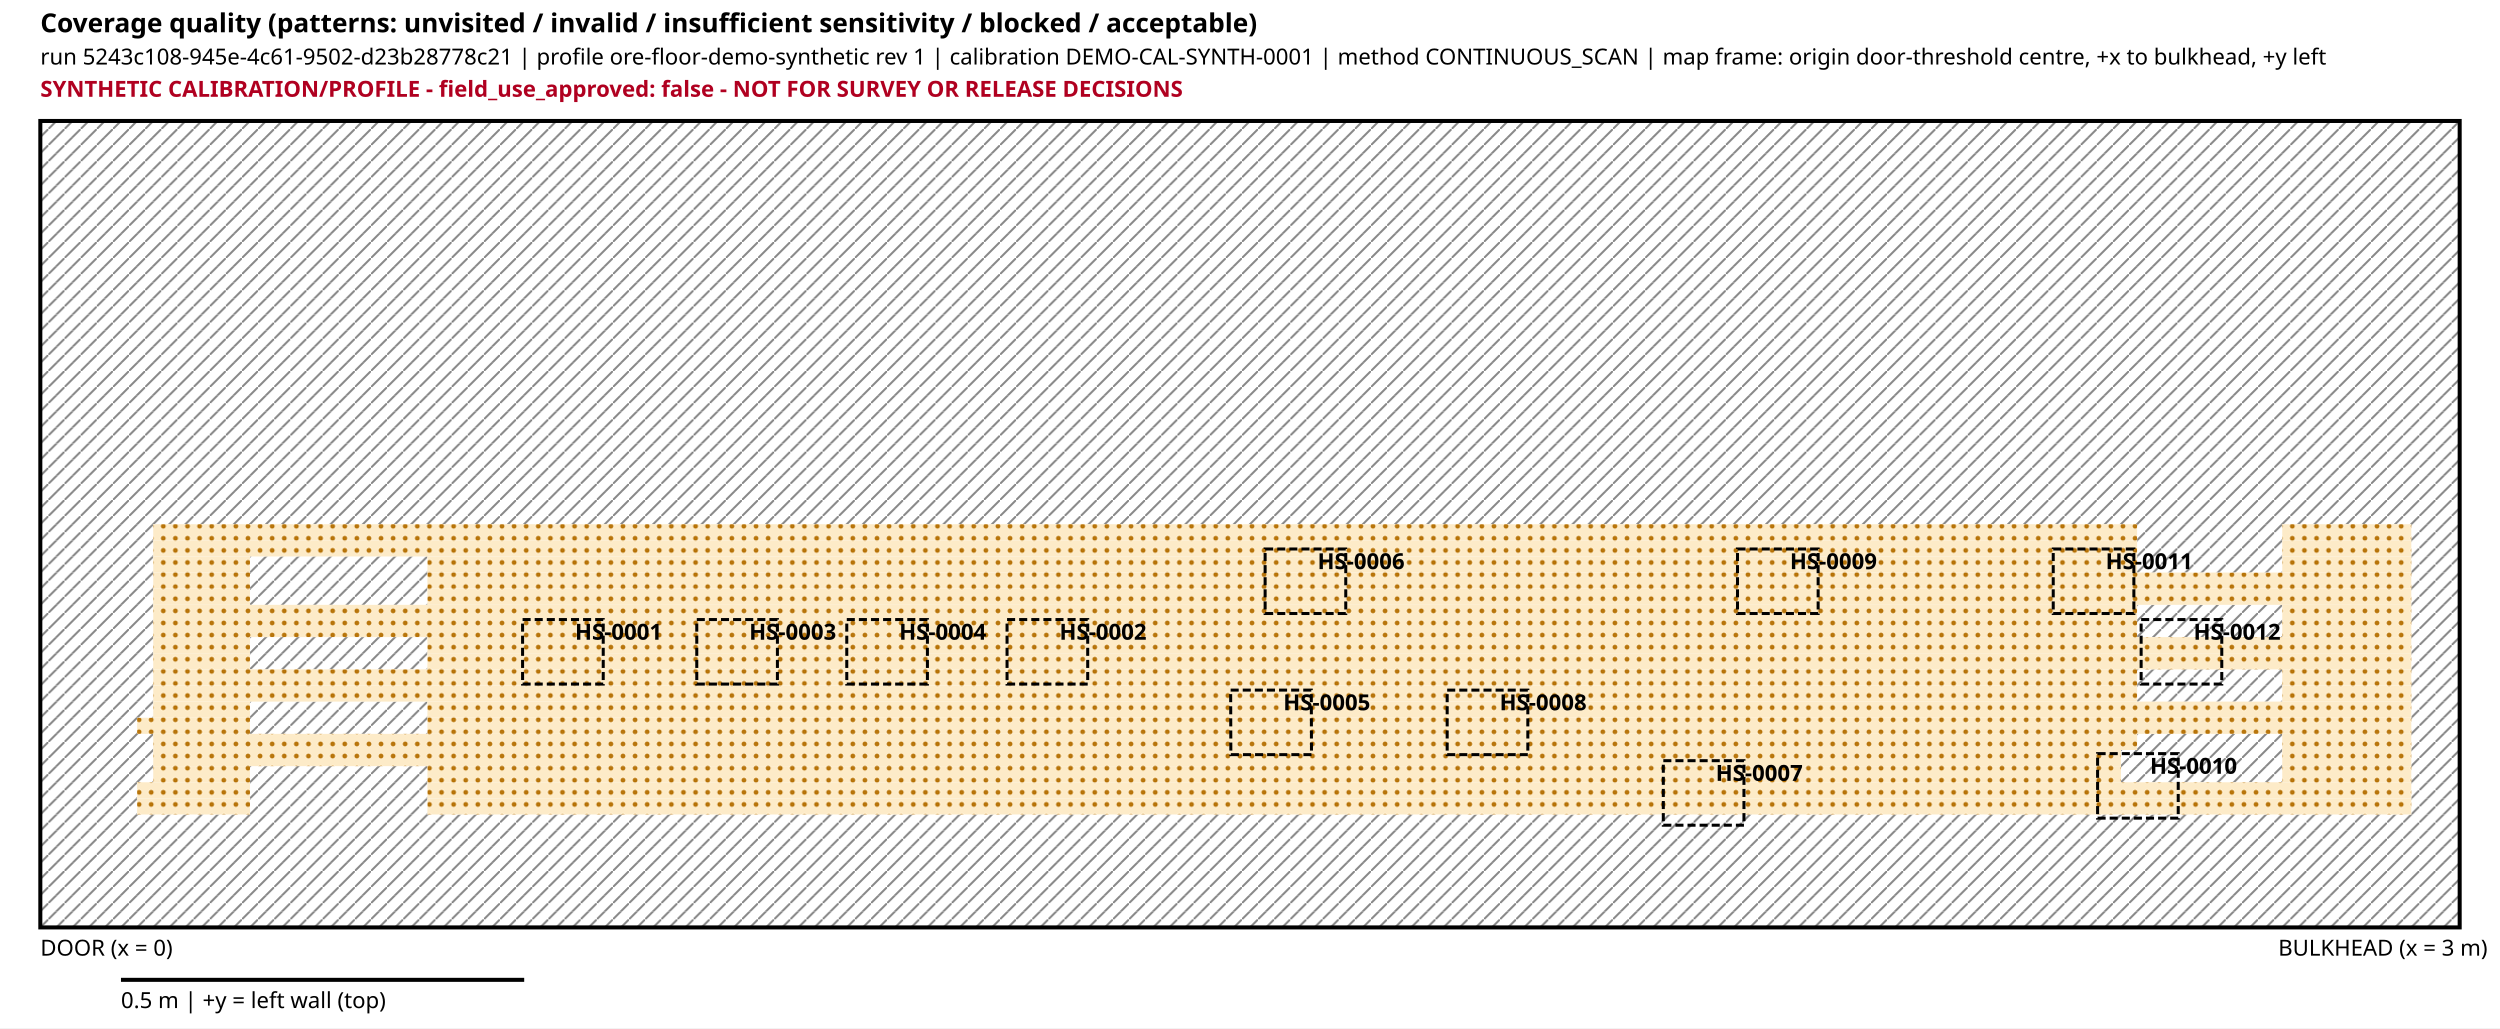
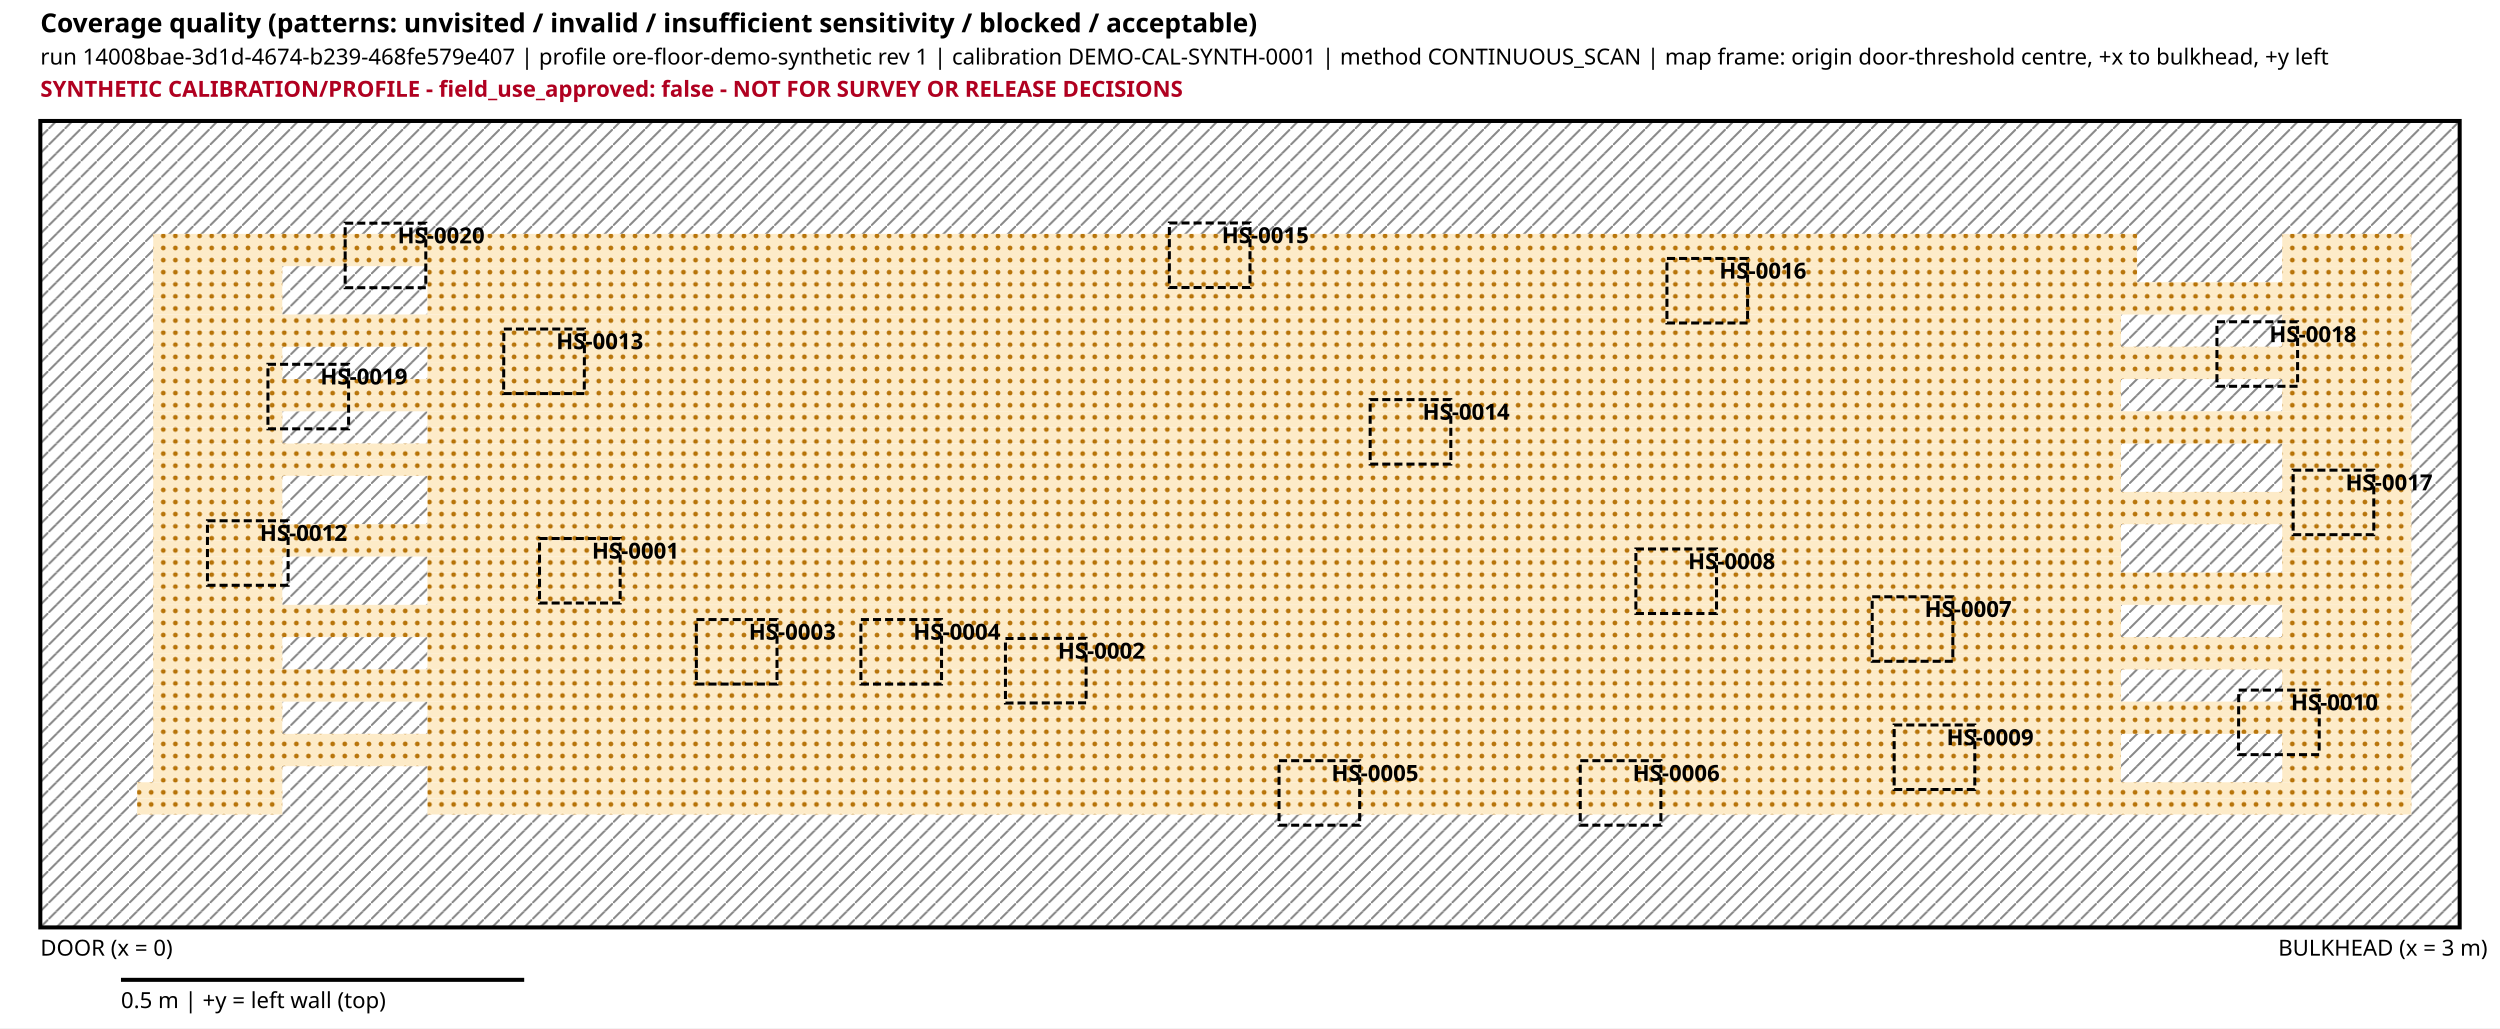
<svg xmlns="http://www.w3.org/2000/svg" width="1240" height="510" viewBox="0 0 1240 510" font-family="sans-serif" font-size="11">
  <defs>
    <pattern id="p-UNVISITED" width="8" height="8" patternUnits="userSpaceOnUse">
      <rect width="8" height="8" fill="#fff" />
      <path d="M0 8L8 0" stroke="#888" stroke-width="1" />
    </pattern>
    <pattern id="p-INVALID_DATA" width="8" height="8" patternUnits="userSpaceOnUse">
      <rect width="8" height="8" fill="#f6d5d5" />
      <path d="M0 0L8 8M0 8L8 0" stroke="#c83c3c" stroke-width="1" />
    </pattern>
    <pattern id="p-INSUFFICIENT_SENSITIVITY" width="6" height="6" patternUnits="userSpaceOnUse">
      <rect width="6" height="6" fill="#fdebc8" />
      <circle cx="3" cy="3" r="1.2" fill="#b9770e" />
    </pattern>
    <pattern id="p-BLOCKED" width="8" height="8" patternUnits="userSpaceOnUse">
      <rect width="8" height="8" fill="#e4dcf0" />
      <path d="M0 4H8" stroke="#785aa0" stroke-width="2" />
    </pattern>
    <pattern id="p-EXCLUDED" width="8" height="8" patternUnits="userSpaceOnUse">
      <rect width="8" height="8" fill="#5a5a5a" />
    </pattern>
    <pattern id="p-ACCEPTABLE" width="8" height="8" patternUnits="userSpaceOnUse">
      <rect width="8" height="8" fill="#2e8b57" />
    </pattern>
  </defs>
  <rect width="1240" height="510" fill="#fff" />
  <text x="20" y="16" font-size="13" font-weight="bold">Coverage quality (patterns: unvisited / invalid / insufficient sensitivity / blocked / acceptable)</text>
-   <text x="20" y="32">run 5243c108-945e-4c61-9502-d23b28778c21 | profile ore-floor-demo-synthetic rev 1 | calibration DEMO-CAL-SYNTH-0001 | method CONTINUOUS_SCAN | map frame: origin door-threshold centre, +x to bulkhead, +y left</text>
+   <text x="20" y="32">run 14008bae-3d1d-4674-b239-468fe579e407 | profile ore-floor-demo-synthetic rev 1 | calibration DEMO-CAL-SYNTH-0001 | method CONTINUOUS_SCAN | map frame: origin door-threshold centre, +x to bulkhead, +y left</text>
  <text x="20" y="48" fill="#b00020" font-weight="bold">SYNTHETIC CALIBRATION/PROFILE - field_use_approved: false - NOT FOR SURVEY OR RELEASE DECISIONS</text>
  <rect x="20.0" y="452.0" width="1200.0" height="8.0" fill="url(#p-UNVISITED)" />
  <rect x="20.0" y="444.0" width="1200.0" height="8.0" fill="url(#p-UNVISITED)" />
  <rect x="20.0" y="436.0" width="1200.0" height="8.0" fill="url(#p-UNVISITED)" />
  <rect x="20.0" y="428.0" width="1200.0" height="8.0" fill="url(#p-UNVISITED)" />
  <rect x="20.0" y="420.0" width="1200.0" height="8.0" fill="url(#p-UNVISITED)" />
  <rect x="20.0" y="412.0" width="1200.0" height="8.0" fill="url(#p-UNVISITED)" />
  <rect x="20.0" y="404.0" width="1200.0" height="8.0" fill="url(#p-UNVISITED)" />
  <rect x="20.0" y="396.0" width="48.0" height="8.0" fill="url(#p-UNVISITED)" />
-   <rect x="124.0" y="396.0" width="88.0" height="8.0" fill="url(#p-UNVISITED)" />
+   <rect x="140.0" y="396.0" width="72.0" height="8.0" fill="url(#p-UNVISITED)" />
  <rect x="1196.0" y="396.0" width="24.0" height="8.0" fill="url(#p-UNVISITED)" />
  <rect x="20.0" y="388.0" width="48.0" height="8.0" fill="url(#p-UNVISITED)" />
-   <rect x="124.0" y="388.0" width="88.0" height="8.0" fill="url(#p-UNVISITED)" />
+   <rect x="140.0" y="388.0" width="72.0" height="8.0" fill="url(#p-UNVISITED)" />
  <rect x="1196.0" y="388.0" width="24.0" height="8.0" fill="url(#p-UNVISITED)" />
  <rect x="20.0" y="380.0" width="56.0" height="8.0" fill="url(#p-UNVISITED)" />
-   <rect x="124.0" y="380.0" width="88.0" height="8.0" fill="url(#p-UNVISITED)" />
+   <rect x="140.0" y="380.0" width="72.0" height="8.0" fill="url(#p-UNVISITED)" />
  <rect x="1052.0" y="380.0" width="80.0" height="8.0" fill="url(#p-UNVISITED)" />
  <rect x="1196.0" y="380.0" width="24.0" height="8.0" fill="url(#p-UNVISITED)" />
  <rect x="20.0" y="372.0" width="56.0" height="8.0" fill="url(#p-UNVISITED)" />
  <rect x="1052.0" y="372.0" width="80.0" height="8.0" fill="url(#p-UNVISITED)" />
  <rect x="1196.0" y="372.0" width="24.0" height="8.0" fill="url(#p-UNVISITED)" />
  <rect x="20.0" y="364.0" width="56.0" height="8.0" fill="url(#p-UNVISITED)" />
-   <rect x="1060.0" y="364.0" width="72.0" height="8.0" fill="url(#p-UNVISITED)" />
+   <rect x="1052.0" y="364.0" width="80.0" height="8.0" fill="url(#p-UNVISITED)" />
  <rect x="1196.0" y="364.0" width="24.0" height="8.0" fill="url(#p-UNVISITED)" />
-   <rect x="20.0" y="356.0" width="48.0" height="8.0" fill="url(#p-UNVISITED)" />
-   <rect x="124.0" y="356.0" width="88.0" height="8.0" fill="url(#p-UNVISITED)" />
+   <rect x="20.0" y="356.0" width="56.0" height="8.0" fill="url(#p-UNVISITED)" />
+   <rect x="140.0" y="356.0" width="72.0" height="8.0" fill="url(#p-UNVISITED)" />
  <rect x="1196.0" y="356.0" width="24.0" height="8.0" fill="url(#p-UNVISITED)" />
  <rect x="20.0" y="348.0" width="56.0" height="8.0" fill="url(#p-UNVISITED)" />
-   <rect x="124.0" y="348.0" width="88.0" height="8.0" fill="url(#p-UNVISITED)" />
+   <rect x="140.0" y="348.0" width="72.0" height="8.0" fill="url(#p-UNVISITED)" />
  <rect x="1196.0" y="348.0" width="24.0" height="8.0" fill="url(#p-UNVISITED)" />
  <rect x="20.0" y="340.0" width="56.0" height="8.0" fill="url(#p-UNVISITED)" />
-   <rect x="1060.0" y="340.0" width="72.0" height="8.0" fill="url(#p-UNVISITED)" />
+   <rect x="1052.0" y="340.0" width="80.0" height="8.0" fill="url(#p-UNVISITED)" />
  <rect x="1196.0" y="340.0" width="24.0" height="8.0" fill="url(#p-UNVISITED)" />
  <rect x="20.0" y="332.0" width="56.0" height="8.0" fill="url(#p-UNVISITED)" />
-   <rect x="1060.0" y="332.0" width="72.0" height="8.0" fill="url(#p-UNVISITED)" />
+   <rect x="1052.0" y="332.0" width="80.0" height="8.0" fill="url(#p-UNVISITED)" />
  <rect x="1196.0" y="332.0" width="24.0" height="8.0" fill="url(#p-UNVISITED)" />
  <rect x="20.0" y="324.0" width="56.0" height="8.0" fill="url(#p-UNVISITED)" />
-   <rect x="124.0" y="324.0" width="88.0" height="8.0" fill="url(#p-UNVISITED)" />
+   <rect x="140.0" y="324.0" width="72.0" height="8.0" fill="url(#p-UNVISITED)" />
  <rect x="1196.0" y="324.0" width="24.0" height="8.0" fill="url(#p-UNVISITED)" />
  <rect x="20.0" y="316.0" width="56.0" height="8.0" fill="url(#p-UNVISITED)" />
-   <rect x="124.0" y="316.0" width="88.0" height="8.0" fill="url(#p-UNVISITED)" />
+   <rect x="140.0" y="316.0" width="72.0" height="8.0" fill="url(#p-UNVISITED)" />
  <rect x="1196.0" y="316.0" width="24.0" height="8.0" fill="url(#p-UNVISITED)" />
  <rect x="20.0" y="308.0" width="56.0" height="8.0" fill="url(#p-UNVISITED)" />
-   <rect x="1060.0" y="308.0" width="72.0" height="8.0" fill="url(#p-UNVISITED)" />
+   <rect x="1052.0" y="308.0" width="80.0" height="8.0" fill="url(#p-UNVISITED)" />
  <rect x="1196.0" y="308.0" width="24.0" height="8.0" fill="url(#p-UNVISITED)" />
  <rect x="20.0" y="300.0" width="56.0" height="8.0" fill="url(#p-UNVISITED)" />
-   <rect x="1060.0" y="300.0" width="72.0" height="8.0" fill="url(#p-UNVISITED)" />
+   <rect x="1052.0" y="300.0" width="80.0" height="8.0" fill="url(#p-UNVISITED)" />
  <rect x="1196.0" y="300.0" width="24.0" height="8.0" fill="url(#p-UNVISITED)" />
  <rect x="20.0" y="292.0" width="56.0" height="8.0" fill="url(#p-UNVISITED)" />
-   <rect x="124.0" y="292.0" width="88.0" height="8.0" fill="url(#p-UNVISITED)" />
+   <rect x="140.0" y="292.0" width="72.0" height="8.0" fill="url(#p-UNVISITED)" />
  <rect x="1196.0" y="292.0" width="24.0" height="8.0" fill="url(#p-UNVISITED)" />
  <rect x="20.0" y="284.0" width="56.0" height="8.0" fill="url(#p-UNVISITED)" />
-   <rect x="124.0" y="284.0" width="88.0" height="8.0" fill="url(#p-UNVISITED)" />
+   <rect x="140.0" y="284.0" width="72.0" height="8.0" fill="url(#p-UNVISITED)" />
  <rect x="1196.0" y="284.0" width="24.0" height="8.0" fill="url(#p-UNVISITED)" />
  <rect x="20.0" y="276.0" width="56.0" height="8.0" fill="url(#p-UNVISITED)" />
-   <rect x="124.0" y="276.0" width="88.0" height="8.0" fill="url(#p-UNVISITED)" />
-   <rect x="1060.0" y="276.0" width="72.0" height="8.0" fill="url(#p-UNVISITED)" />
+   <rect x="140.0" y="276.0" width="72.0" height="8.0" fill="url(#p-UNVISITED)" />
+   <rect x="1052.0" y="276.0" width="80.0" height="8.0" fill="url(#p-UNVISITED)" />
  <rect x="1196.0" y="276.0" width="24.0" height="8.0" fill="url(#p-UNVISITED)" />
  <rect x="20.0" y="268.0" width="56.0" height="8.0" fill="url(#p-UNVISITED)" />
-   <rect x="1060.0" y="268.0" width="72.0" height="8.0" fill="url(#p-UNVISITED)" />
+   <rect x="1052.0" y="268.0" width="80.0" height="8.0" fill="url(#p-UNVISITED)" />
  <rect x="1196.0" y="268.0" width="24.0" height="8.0" fill="url(#p-UNVISITED)" />
  <rect x="20.0" y="260.0" width="56.0" height="8.0" fill="url(#p-UNVISITED)" />
-   <rect x="1060.0" y="260.0" width="72.0" height="8.0" fill="url(#p-UNVISITED)" />
+   <rect x="1052.0" y="260.0" width="80.0" height="8.0" fill="url(#p-UNVISITED)" />
  <rect x="1196.0" y="260.0" width="24.0" height="8.0" fill="url(#p-UNVISITED)" />
-   <rect x="20.0" y="252.0" width="1200.0" height="8.0" fill="url(#p-UNVISITED)" />
-   <rect x="20.0" y="244.0" width="1200.0" height="8.0" fill="url(#p-UNVISITED)" />
-   <rect x="20.0" y="236.0" width="1200.0" height="8.0" fill="url(#p-UNVISITED)" />
-   <rect x="20.0" y="228.0" width="1200.0" height="8.0" fill="url(#p-UNVISITED)" />
-   <rect x="20.0" y="220.0" width="1200.0" height="8.0" fill="url(#p-UNVISITED)" />
-   <rect x="20.0" y="212.0" width="1200.0" height="8.0" fill="url(#p-UNVISITED)" />
-   <rect x="20.0" y="204.0" width="1200.0" height="8.0" fill="url(#p-UNVISITED)" />
-   <rect x="20.0" y="196.0" width="1200.0" height="8.0" fill="url(#p-UNVISITED)" />
-   <rect x="20.0" y="188.0" width="1200.0" height="8.0" fill="url(#p-UNVISITED)" />
-   <rect x="20.0" y="180.0" width="1200.0" height="8.0" fill="url(#p-UNVISITED)" />
-   <rect x="20.0" y="172.0" width="1200.0" height="8.0" fill="url(#p-UNVISITED)" />
-   <rect x="20.0" y="164.0" width="1200.0" height="8.0" fill="url(#p-UNVISITED)" />
-   <rect x="20.0" y="156.0" width="1200.0" height="8.0" fill="url(#p-UNVISITED)" />
-   <rect x="20.0" y="148.0" width="1200.0" height="8.0" fill="url(#p-UNVISITED)" />
-   <rect x="20.0" y="140.0" width="1200.0" height="8.0" fill="url(#p-UNVISITED)" />
-   <rect x="20.0" y="132.0" width="1200.0" height="8.0" fill="url(#p-UNVISITED)" />
-   <rect x="20.0" y="124.0" width="1200.0" height="8.0" fill="url(#p-UNVISITED)" />
-   <rect x="20.0" y="116.0" width="1200.0" height="8.0" fill="url(#p-UNVISITED)" />
+   <rect x="20.0" y="252.0" width="56.0" height="8.0" fill="url(#p-UNVISITED)" />
+   <rect x="140.0" y="252.0" width="72.0" height="8.0" fill="url(#p-UNVISITED)" />
+   <rect x="1196.0" y="252.0" width="24.0" height="8.0" fill="url(#p-UNVISITED)" />
+   <rect x="20.0" y="244.0" width="56.0" height="8.0" fill="url(#p-UNVISITED)" />
+   <rect x="140.0" y="244.0" width="72.0" height="8.0" fill="url(#p-UNVISITED)" />
+   <rect x="1196.0" y="244.0" width="24.0" height="8.0" fill="url(#p-UNVISITED)" />
+   <rect x="20.0" y="236.0" width="56.0" height="8.0" fill="url(#p-UNVISITED)" />
+   <rect x="140.0" y="236.0" width="72.0" height="8.0" fill="url(#p-UNVISITED)" />
+   <rect x="1052.0" y="236.0" width="80.0" height="8.0" fill="url(#p-UNVISITED)" />
+   <rect x="1196.0" y="236.0" width="24.0" height="8.0" fill="url(#p-UNVISITED)" />
+   <rect x="20.0" y="228.0" width="56.0" height="8.0" fill="url(#p-UNVISITED)" />
+   <rect x="1052.0" y="228.0" width="80.0" height="8.0" fill="url(#p-UNVISITED)" />
+   <rect x="1196.0" y="228.0" width="24.0" height="8.0" fill="url(#p-UNVISITED)" />
+   <rect x="20.0" y="220.0" width="56.0" height="8.0" fill="url(#p-UNVISITED)" />
+   <rect x="1052.0" y="220.0" width="80.0" height="8.0" fill="url(#p-UNVISITED)" />
+   <rect x="1196.0" y="220.0" width="24.0" height="8.0" fill="url(#p-UNVISITED)" />
+   <rect x="20.0" y="212.0" width="56.0" height="8.0" fill="url(#p-UNVISITED)" />
+   <rect x="140.0" y="212.0" width="72.0" height="8.0" fill="url(#p-UNVISITED)" />
+   <rect x="1196.0" y="212.0" width="24.0" height="8.0" fill="url(#p-UNVISITED)" />
+   <rect x="20.0" y="204.0" width="56.0" height="8.0" fill="url(#p-UNVISITED)" />
+   <rect x="140.0" y="204.0" width="72.0" height="8.0" fill="url(#p-UNVISITED)" />
+   <rect x="1196.0" y="204.0" width="24.0" height="8.0" fill="url(#p-UNVISITED)" />
+   <rect x="20.0" y="196.0" width="56.0" height="8.0" fill="url(#p-UNVISITED)" />
+   <rect x="1052.0" y="196.0" width="80.0" height="8.0" fill="url(#p-UNVISITED)" />
+   <rect x="1196.0" y="196.0" width="24.0" height="8.0" fill="url(#p-UNVISITED)" />
+   <rect x="20.0" y="188.0" width="56.0" height="8.0" fill="url(#p-UNVISITED)" />
+   <rect x="1052.0" y="188.0" width="80.0" height="8.0" fill="url(#p-UNVISITED)" />
+   <rect x="1196.0" y="188.0" width="24.0" height="8.0" fill="url(#p-UNVISITED)" />
+   <rect x="20.0" y="180.0" width="56.0" height="8.0" fill="url(#p-UNVISITED)" />
+   <rect x="140.0" y="180.0" width="72.0" height="8.0" fill="url(#p-UNVISITED)" />
+   <rect x="1196.0" y="180.0" width="24.0" height="8.0" fill="url(#p-UNVISITED)" />
+   <rect x="20.0" y="172.0" width="56.0" height="8.0" fill="url(#p-UNVISITED)" />
+   <rect x="140.0" y="172.0" width="72.0" height="8.0" fill="url(#p-UNVISITED)" />
+   <rect x="1196.0" y="172.0" width="24.0" height="8.0" fill="url(#p-UNVISITED)" />
+   <rect x="20.0" y="164.0" width="56.0" height="8.0" fill="url(#p-UNVISITED)" />
+   <rect x="1052.0" y="164.0" width="80.0" height="8.0" fill="url(#p-UNVISITED)" />
+   <rect x="1196.0" y="164.0" width="24.0" height="8.0" fill="url(#p-UNVISITED)" />
+   <rect x="20.0" y="156.0" width="56.0" height="8.0" fill="url(#p-UNVISITED)" />
+   <rect x="1052.0" y="156.0" width="80.0" height="8.0" fill="url(#p-UNVISITED)" />
+   <rect x="1196.0" y="156.0" width="24.0" height="8.0" fill="url(#p-UNVISITED)" />
+   <rect x="20.0" y="148.0" width="56.0" height="8.0" fill="url(#p-UNVISITED)" />
+   <rect x="140.0" y="148.0" width="72.0" height="8.0" fill="url(#p-UNVISITED)" />
+   <rect x="1196.0" y="148.0" width="24.0" height="8.0" fill="url(#p-UNVISITED)" />
+   <rect x="20.0" y="140.0" width="56.0" height="8.0" fill="url(#p-UNVISITED)" />
+   <rect x="140.0" y="140.0" width="72.0" height="8.0" fill="url(#p-UNVISITED)" />
+   <rect x="1196.0" y="140.0" width="24.0" height="8.0" fill="url(#p-UNVISITED)" />
+   <rect x="20.0" y="132.0" width="56.0" height="8.0" fill="url(#p-UNVISITED)" />
+   <rect x="140.0" y="132.0" width="72.0" height="8.0" fill="url(#p-UNVISITED)" />
+   <rect x="1060.0" y="132.0" width="72.0" height="8.0" fill="url(#p-UNVISITED)" />
+   <rect x="1196.0" y="132.0" width="24.0" height="8.0" fill="url(#p-UNVISITED)" />
+   <rect x="20.0" y="124.0" width="56.0" height="8.0" fill="url(#p-UNVISITED)" />
+   <rect x="1060.0" y="124.0" width="72.0" height="8.0" fill="url(#p-UNVISITED)" />
+   <rect x="1196.0" y="124.0" width="24.0" height="8.0" fill="url(#p-UNVISITED)" />
+   <rect x="20.0" y="116.0" width="56.0" height="8.0" fill="url(#p-UNVISITED)" />
+   <rect x="1060.0" y="116.0" width="72.0" height="8.0" fill="url(#p-UNVISITED)" />
+   <rect x="1196.0" y="116.0" width="24.0" height="8.0" fill="url(#p-UNVISITED)" />
  <rect x="20.0" y="108.0" width="1200.0" height="8.0" fill="url(#p-UNVISITED)" />
  <rect x="20.0" y="100.0" width="1200.0" height="8.0" fill="url(#p-UNVISITED)" />
  <rect x="20.0" y="92.0" width="1200.0" height="8.0" fill="url(#p-UNVISITED)" />
  <rect x="20.0" y="84.0" width="1200.0" height="8.0" fill="url(#p-UNVISITED)" />
  <rect x="20.0" y="76.0" width="1200.0" height="8.0" fill="url(#p-UNVISITED)" />
  <rect x="20.0" y="68.0" width="1200.0" height="8.0" fill="url(#p-UNVISITED)" />
  <rect x="20.0" y="60.0" width="1200.0" height="8.0" fill="url(#p-UNVISITED)" />
-   <rect x="68.0" y="396.0" width="56.0" height="8.0" fill="url(#p-INSUFFICIENT_SENSITIVITY)" />
+   <rect x="68.0" y="396.0" width="72.0" height="8.0" fill="url(#p-INSUFFICIENT_SENSITIVITY)" />
  <rect x="212.0" y="396.0" width="984.0" height="8.0" fill="url(#p-INSUFFICIENT_SENSITIVITY)" />
-   <rect x="68.0" y="388.0" width="56.0" height="8.0" fill="url(#p-INSUFFICIENT_SENSITIVITY)" />
+   <rect x="68.0" y="388.0" width="72.0" height="8.0" fill="url(#p-INSUFFICIENT_SENSITIVITY)" />
  <rect x="212.0" y="388.0" width="984.0" height="8.0" fill="url(#p-INSUFFICIENT_SENSITIVITY)" />
-   <rect x="76.0" y="380.0" width="48.0" height="8.0" fill="url(#p-INSUFFICIENT_SENSITIVITY)" />
+   <rect x="76.0" y="380.0" width="64.0" height="8.0" fill="url(#p-INSUFFICIENT_SENSITIVITY)" />
  <rect x="212.0" y="380.0" width="840.0" height="8.0" fill="url(#p-INSUFFICIENT_SENSITIVITY)" />
  <rect x="1132.0" y="380.0" width="64.0" height="8.0" fill="url(#p-INSUFFICIENT_SENSITIVITY)" />
  <rect x="76.0" y="372.0" width="976.0" height="8.0" fill="url(#p-INSUFFICIENT_SENSITIVITY)" />
  <rect x="1132.0" y="372.0" width="64.0" height="8.0" fill="url(#p-INSUFFICIENT_SENSITIVITY)" />
-   <rect x="76.0" y="364.0" width="984.0" height="8.0" fill="url(#p-INSUFFICIENT_SENSITIVITY)" />
+   <rect x="76.0" y="364.0" width="976.0" height="8.0" fill="url(#p-INSUFFICIENT_SENSITIVITY)" />
  <rect x="1132.0" y="364.0" width="64.0" height="8.0" fill="url(#p-INSUFFICIENT_SENSITIVITY)" />
-   <rect x="68.0" y="356.0" width="56.0" height="8.0" fill="url(#p-INSUFFICIENT_SENSITIVITY)" />
+   <rect x="76.0" y="356.0" width="64.0" height="8.0" fill="url(#p-INSUFFICIENT_SENSITIVITY)" />
  <rect x="212.0" y="356.0" width="984.0" height="8.0" fill="url(#p-INSUFFICIENT_SENSITIVITY)" />
-   <rect x="76.0" y="348.0" width="48.0" height="8.0" fill="url(#p-INSUFFICIENT_SENSITIVITY)" />
+   <rect x="76.0" y="348.0" width="64.0" height="8.0" fill="url(#p-INSUFFICIENT_SENSITIVITY)" />
  <rect x="212.0" y="348.0" width="984.0" height="8.0" fill="url(#p-INSUFFICIENT_SENSITIVITY)" />
-   <rect x="76.0" y="340.0" width="984.0" height="8.0" fill="url(#p-INSUFFICIENT_SENSITIVITY)" />
+   <rect x="76.0" y="340.0" width="976.0" height="8.0" fill="url(#p-INSUFFICIENT_SENSITIVITY)" />
  <rect x="1132.0" y="340.0" width="64.0" height="8.0" fill="url(#p-INSUFFICIENT_SENSITIVITY)" />
-   <rect x="76.0" y="332.0" width="984.0" height="8.0" fill="url(#p-INSUFFICIENT_SENSITIVITY)" />
+   <rect x="76.0" y="332.0" width="976.0" height="8.0" fill="url(#p-INSUFFICIENT_SENSITIVITY)" />
  <rect x="1132.0" y="332.0" width="64.0" height="8.0" fill="url(#p-INSUFFICIENT_SENSITIVITY)" />
-   <rect x="76.0" y="324.0" width="48.0" height="8.0" fill="url(#p-INSUFFICIENT_SENSITIVITY)" />
+   <rect x="76.0" y="324.0" width="64.0" height="8.0" fill="url(#p-INSUFFICIENT_SENSITIVITY)" />
  <rect x="212.0" y="324.0" width="984.0" height="8.0" fill="url(#p-INSUFFICIENT_SENSITIVITY)" />
-   <rect x="76.0" y="316.0" width="48.0" height="8.0" fill="url(#p-INSUFFICIENT_SENSITIVITY)" />
+   <rect x="76.0" y="316.0" width="64.0" height="8.0" fill="url(#p-INSUFFICIENT_SENSITIVITY)" />
  <rect x="212.0" y="316.0" width="984.0" height="8.0" fill="url(#p-INSUFFICIENT_SENSITIVITY)" />
-   <rect x="76.0" y="308.0" width="984.0" height="8.0" fill="url(#p-INSUFFICIENT_SENSITIVITY)" />
+   <rect x="76.0" y="308.0" width="976.0" height="8.0" fill="url(#p-INSUFFICIENT_SENSITIVITY)" />
  <rect x="1132.0" y="308.0" width="64.0" height="8.0" fill="url(#p-INSUFFICIENT_SENSITIVITY)" />
-   <rect x="76.0" y="300.0" width="984.0" height="8.0" fill="url(#p-INSUFFICIENT_SENSITIVITY)" />
+   <rect x="76.0" y="300.0" width="976.0" height="8.0" fill="url(#p-INSUFFICIENT_SENSITIVITY)" />
  <rect x="1132.0" y="300.0" width="64.0" height="8.0" fill="url(#p-INSUFFICIENT_SENSITIVITY)" />
-   <rect x="76.0" y="292.0" width="48.0" height="8.0" fill="url(#p-INSUFFICIENT_SENSITIVITY)" />
+   <rect x="76.0" y="292.0" width="64.0" height="8.0" fill="url(#p-INSUFFICIENT_SENSITIVITY)" />
  <rect x="212.0" y="292.0" width="984.0" height="8.0" fill="url(#p-INSUFFICIENT_SENSITIVITY)" />
-   <rect x="76.0" y="284.0" width="48.0" height="8.0" fill="url(#p-INSUFFICIENT_SENSITIVITY)" />
+   <rect x="76.0" y="284.0" width="64.0" height="8.0" fill="url(#p-INSUFFICIENT_SENSITIVITY)" />
  <rect x="212.0" y="284.0" width="984.0" height="8.0" fill="url(#p-INSUFFICIENT_SENSITIVITY)" />
-   <rect x="76.0" y="276.0" width="48.0" height="8.0" fill="url(#p-INSUFFICIENT_SENSITIVITY)" />
-   <rect x="212.0" y="276.0" width="848.0" height="8.0" fill="url(#p-INSUFFICIENT_SENSITIVITY)" />
+   <rect x="76.0" y="276.0" width="64.0" height="8.0" fill="url(#p-INSUFFICIENT_SENSITIVITY)" />
+   <rect x="212.0" y="276.0" width="840.0" height="8.0" fill="url(#p-INSUFFICIENT_SENSITIVITY)" />
  <rect x="1132.0" y="276.0" width="64.0" height="8.0" fill="url(#p-INSUFFICIENT_SENSITIVITY)" />
-   <rect x="76.0" y="268.0" width="984.0" height="8.0" fill="url(#p-INSUFFICIENT_SENSITIVITY)" />
+   <rect x="76.0" y="268.0" width="976.0" height="8.0" fill="url(#p-INSUFFICIENT_SENSITIVITY)" />
  <rect x="1132.0" y="268.0" width="64.0" height="8.0" fill="url(#p-INSUFFICIENT_SENSITIVITY)" />
-   <rect x="76.0" y="260.0" width="984.0" height="8.0" fill="url(#p-INSUFFICIENT_SENSITIVITY)" />
+   <rect x="76.0" y="260.0" width="976.0" height="8.0" fill="url(#p-INSUFFICIENT_SENSITIVITY)" />
  <rect x="1132.0" y="260.0" width="64.0" height="8.0" fill="url(#p-INSUFFICIENT_SENSITIVITY)" />
+   <rect x="76.0" y="252.0" width="64.0" height="8.0" fill="url(#p-INSUFFICIENT_SENSITIVITY)" />
+   <rect x="212.0" y="252.0" width="984.0" height="8.0" fill="url(#p-INSUFFICIENT_SENSITIVITY)" />
+   <rect x="76.0" y="244.0" width="64.0" height="8.0" fill="url(#p-INSUFFICIENT_SENSITIVITY)" />
+   <rect x="212.0" y="244.0" width="984.0" height="8.0" fill="url(#p-INSUFFICIENT_SENSITIVITY)" />
+   <rect x="76.0" y="236.0" width="64.0" height="8.0" fill="url(#p-INSUFFICIENT_SENSITIVITY)" />
+   <rect x="212.0" y="236.0" width="840.0" height="8.0" fill="url(#p-INSUFFICIENT_SENSITIVITY)" />
+   <rect x="1132.0" y="236.0" width="64.0" height="8.0" fill="url(#p-INSUFFICIENT_SENSITIVITY)" />
+   <rect x="76.0" y="228.0" width="976.0" height="8.0" fill="url(#p-INSUFFICIENT_SENSITIVITY)" />
+   <rect x="1132.0" y="228.0" width="64.0" height="8.0" fill="url(#p-INSUFFICIENT_SENSITIVITY)" />
+   <rect x="76.0" y="220.0" width="976.0" height="8.0" fill="url(#p-INSUFFICIENT_SENSITIVITY)" />
+   <rect x="1132.0" y="220.0" width="64.0" height="8.0" fill="url(#p-INSUFFICIENT_SENSITIVITY)" />
+   <rect x="76.0" y="212.0" width="64.0" height="8.0" fill="url(#p-INSUFFICIENT_SENSITIVITY)" />
+   <rect x="212.0" y="212.0" width="984.0" height="8.0" fill="url(#p-INSUFFICIENT_SENSITIVITY)" />
+   <rect x="76.0" y="204.0" width="64.0" height="8.0" fill="url(#p-INSUFFICIENT_SENSITIVITY)" />
+   <rect x="212.0" y="204.0" width="984.0" height="8.0" fill="url(#p-INSUFFICIENT_SENSITIVITY)" />
+   <rect x="76.0" y="196.0" width="976.0" height="8.0" fill="url(#p-INSUFFICIENT_SENSITIVITY)" />
+   <rect x="1132.0" y="196.0" width="64.0" height="8.0" fill="url(#p-INSUFFICIENT_SENSITIVITY)" />
+   <rect x="76.0" y="188.0" width="976.0" height="8.0" fill="url(#p-INSUFFICIENT_SENSITIVITY)" />
+   <rect x="1132.0" y="188.0" width="64.0" height="8.0" fill="url(#p-INSUFFICIENT_SENSITIVITY)" />
+   <rect x="76.0" y="180.0" width="64.0" height="8.0" fill="url(#p-INSUFFICIENT_SENSITIVITY)" />
+   <rect x="212.0" y="180.0" width="984.0" height="8.0" fill="url(#p-INSUFFICIENT_SENSITIVITY)" />
+   <rect x="76.0" y="172.0" width="64.0" height="8.0" fill="url(#p-INSUFFICIENT_SENSITIVITY)" />
+   <rect x="212.0" y="172.0" width="984.0" height="8.0" fill="url(#p-INSUFFICIENT_SENSITIVITY)" />
+   <rect x="76.0" y="164.0" width="976.0" height="8.0" fill="url(#p-INSUFFICIENT_SENSITIVITY)" />
+   <rect x="1132.0" y="164.0" width="64.0" height="8.0" fill="url(#p-INSUFFICIENT_SENSITIVITY)" />
+   <rect x="76.0" y="156.0" width="976.0" height="8.0" fill="url(#p-INSUFFICIENT_SENSITIVITY)" />
+   <rect x="1132.0" y="156.0" width="64.0" height="8.0" fill="url(#p-INSUFFICIENT_SENSITIVITY)" />
+   <rect x="76.0" y="148.0" width="64.0" height="8.0" fill="url(#p-INSUFFICIENT_SENSITIVITY)" />
+   <rect x="212.0" y="148.0" width="984.0" height="8.0" fill="url(#p-INSUFFICIENT_SENSITIVITY)" />
+   <rect x="76.0" y="140.0" width="64.0" height="8.0" fill="url(#p-INSUFFICIENT_SENSITIVITY)" />
+   <rect x="212.0" y="140.0" width="984.0" height="8.0" fill="url(#p-INSUFFICIENT_SENSITIVITY)" />
+   <rect x="76.0" y="132.0" width="64.0" height="8.0" fill="url(#p-INSUFFICIENT_SENSITIVITY)" />
+   <rect x="212.0" y="132.0" width="848.0" height="8.0" fill="url(#p-INSUFFICIENT_SENSITIVITY)" />
+   <rect x="1132.0" y="132.0" width="64.0" height="8.0" fill="url(#p-INSUFFICIENT_SENSITIVITY)" />
+   <rect x="76.0" y="124.0" width="984.0" height="8.0" fill="url(#p-INSUFFICIENT_SENSITIVITY)" />
+   <rect x="1132.0" y="124.0" width="64.0" height="8.0" fill="url(#p-INSUFFICIENT_SENSITIVITY)" />
+   <rect x="76.0" y="116.0" width="984.0" height="8.0" fill="url(#p-INSUFFICIENT_SENSITIVITY)" />
+   <rect x="1132.0" y="116.0" width="64.0" height="8.0" fill="url(#p-INSUFFICIENT_SENSITIVITY)" />
  <rect x="20.0" y="60.0" width="1200.0" height="400.0" fill="none" stroke="#000" stroke-width="2" />
  <text x="20.0" y="474.0">DOOR (x = 0)</text>
  <text x="1130.0" y="474.0">BULKHEAD (x = 3 m)</text>
  <line x1="60.0" y1="486.0" x2="260.0" y2="486.0" stroke="#000" stroke-width="2" />
  <text x="60.0" y="500.0">0.5 m | +y = left wall (top)</text>
-   <polygon points="259.2,339.3 299.2,339.3 299.2,307.3 259.2,307.3" fill="none" stroke="#000" stroke-width="1.5" stroke-dasharray="4 2" />
-   <text x="285.2" y="317.3" font-weight="bold">HS-0001</text>
-   <polygon points="499.5,339.3 539.5,339.3 539.5,307.3 499.5,307.3" fill="none" stroke="#000" stroke-width="1.5" stroke-dasharray="4 2" />
-   <text x="525.5" y="317.3" font-weight="bold">HS-0002</text>
-   <polygon points="345.6,339.3 385.6,339.3 385.6,307.3 345.6,307.3" fill="none" stroke="#000" stroke-width="1.5" stroke-dasharray="4 2" />
-   <text x="371.6" y="317.3" font-weight="bold">HS-0003</text>
-   <polygon points="420.0,339.3 460.0,339.3 460.0,307.3 420.0,307.3" fill="none" stroke="#000" stroke-width="1.5" stroke-dasharray="4 2" />
-   <text x="446.0" y="317.3" font-weight="bold">HS-0004</text>
-   <polygon points="610.5,374.3 650.5,374.3 650.4,342.3 610.4,342.3" fill="none" stroke="#000" stroke-width="1.5" stroke-dasharray="4 2" />
-   <text x="636.5" y="352.3" font-weight="bold">HS-0005</text>
-   <polygon points="627.5,304.3 667.5,304.3 667.5,272.3 627.5,272.3" fill="none" stroke="#000" stroke-width="1.5" stroke-dasharray="4 2" />
-   <text x="653.5" y="282.3" font-weight="bold">HS-0006</text>
-   <polygon points="825.0,409.3 865.0,409.3 865.0,377.3 825.0,377.3" fill="none" stroke="#000" stroke-width="1.5" stroke-dasharray="4 2" />
-   <text x="851.0" y="387.3" font-weight="bold">HS-0007</text>
-   <polygon points="717.8,374.3 757.8,374.3 757.8,342.3 717.8,342.3" fill="none" stroke="#000" stroke-width="1.5" stroke-dasharray="4 2" />
-   <text x="743.8" y="352.3" font-weight="bold">HS-0008</text>
-   <polygon points="861.8,304.3 901.8,304.3 901.8,272.3 861.8,272.3" fill="none" stroke="#000" stroke-width="1.5" stroke-dasharray="4 2" />
-   <text x="887.8" y="282.3" font-weight="bold">HS-0009</text>
-   <polygon points="1040.4,405.8 1080.4,405.8 1080.4,373.8 1040.4,373.8" fill="none" stroke="#000" stroke-width="1.5" stroke-dasharray="4 2" />
-   <text x="1066.4" y="383.8" font-weight="bold">HS-0010</text>
-   <polygon points="1018.4,304.3 1058.4,304.3 1058.4,272.3 1018.4,272.3" fill="none" stroke="#000" stroke-width="1.5" stroke-dasharray="4 2" />
-   <text x="1044.4" y="282.3" font-weight="bold">HS-0011</text>
-   <polygon points="1062.0,339.3 1102.0,339.3 1102.0,307.3 1062.0,307.3" fill="none" stroke="#000" stroke-width="1.5" stroke-dasharray="4 2" />
-   <text x="1088.0" y="317.3" font-weight="bold">HS-0012</text>
+   <polygon points="307.6,267.1 267.6,267.1 267.6,299.1 307.6,299.1" fill="none" stroke="#000" stroke-width="1.5" stroke-dasharray="4 2" />
+   <text x="293.6" y="277.1" font-weight="bold">HS-0001</text>
+   <polygon points="538.7,316.6 498.7,316.7 498.7,348.7 538.7,348.6" fill="none" stroke="#000" stroke-width="1.5" stroke-dasharray="4 2" />
+   <text x="524.7" y="326.7" font-weight="bold">HS-0002</text>
+   <polygon points="345.4,339.3 385.4,339.3 385.4,307.3 345.4,307.3" fill="none" stroke="#000" stroke-width="1.5" stroke-dasharray="4 2" />
+   <text x="371.4" y="317.3" font-weight="bold">HS-0003</text>
+   <polygon points="427.0,339.3 467.0,339.3 467.0,307.3 427.0,307.3" fill="none" stroke="#000" stroke-width="1.5" stroke-dasharray="4 2" />
+   <text x="453.0" y="317.3" font-weight="bold">HS-0004</text>
+   <polygon points="634.4,409.3 674.4,409.3 674.4,377.3 634.4,377.3" fill="none" stroke="#000" stroke-width="1.5" stroke-dasharray="4 2" />
+   <text x="660.4" y="387.3" font-weight="bold">HS-0005</text>
+   <polygon points="783.8,409.3 823.8,409.3 823.8,377.3 783.8,377.3" fill="none" stroke="#000" stroke-width="1.5" stroke-dasharray="4 2" />
+   <text x="809.8" y="387.3" font-weight="bold">HS-0006</text>
+   <polygon points="968.6,296.0 928.6,296.0 928.6,328.0 968.6,328.0" fill="none" stroke="#000" stroke-width="1.5" stroke-dasharray="4 2" />
+   <text x="954.6" y="306.0" font-weight="bold">HS-0007</text>
+   <polygon points="811.4,304.3 851.4,304.3 851.4,272.3 811.4,272.3" fill="none" stroke="#000" stroke-width="1.5" stroke-dasharray="4 2" />
+   <text x="837.3" y="282.3" font-weight="bold">HS-0008</text>
+   <polygon points="979.5,359.6 939.5,359.6 939.5,391.6 979.5,391.6" fill="none" stroke="#000" stroke-width="1.5" stroke-dasharray="4 2" />
+   <text x="965.5" y="369.6" font-weight="bold">HS-0009</text>
+   <polygon points="1110.3,374.3 1150.3,374.3 1150.4,342.3 1110.4,342.3" fill="none" stroke="#000" stroke-width="1.5" stroke-dasharray="4 2" />
+   <text x="1136.3" y="352.3" font-weight="bold">HS-0010</text>
+   <polygon points="142.9,258.3 102.9,258.3 102.9,290.3 142.9,290.3" fill="none" stroke="#000" stroke-width="1.5" stroke-dasharray="4 2" />
+   <text x="128.9" y="268.3" font-weight="bold">HS-0012</text>
+   <polygon points="249.8,195.2 289.8,195.2 289.9,163.2 249.9,163.2" fill="none" stroke="#000" stroke-width="1.5" stroke-dasharray="4 2" />
+   <text x="275.9" y="173.2" font-weight="bold">HS-0013</text>
+   <polygon points="679.6,230.2 719.6,230.2 719.6,198.2 679.6,198.2" fill="none" stroke="#000" stroke-width="1.5" stroke-dasharray="4 2" />
+   <text x="705.6" y="208.2" font-weight="bold">HS-0014</text>
+   <polygon points="620.0,110.6 580.0,110.6 580.0,142.6 620.0,142.6" fill="none" stroke="#000" stroke-width="1.5" stroke-dasharray="4 2" />
+   <text x="606.0" y="120.6" font-weight="bold">HS-0015</text>
+   <polygon points="826.8,160.2 866.8,160.2 866.8,128.2 826.8,128.2" fill="none" stroke="#000" stroke-width="1.5" stroke-dasharray="4 2" />
+   <text x="852.8" y="138.2" font-weight="bold">HS-0016</text>
+   <polygon points="1137.4,265.2 1177.4,265.2 1177.4,233.2 1137.4,233.2" fill="none" stroke="#000" stroke-width="1.5" stroke-dasharray="4 2" />
+   <text x="1163.4" y="243.2" font-weight="bold">HS-0017</text>
+   <polygon points="1099.6,191.6 1139.6,191.6 1139.6,159.6 1099.6,159.6" fill="none" stroke="#000" stroke-width="1.5" stroke-dasharray="4 2" />
+   <text x="1125.6" y="169.7" font-weight="bold">HS-0018</text>
+   <polygon points="172.9,180.7 132.9,180.7 132.9,212.7 172.9,212.7" fill="none" stroke="#000" stroke-width="1.5" stroke-dasharray="4 2" />
+   <text x="158.9" y="190.7" font-weight="bold">HS-0019</text>
+   <polygon points="211.2,110.7 171.2,110.7 171.2,142.7 211.2,142.7" fill="none" stroke="#000" stroke-width="1.5" stroke-dasharray="4 2" />
+   <text x="197.2" y="120.7" font-weight="bold">HS-0020</text>
</svg>
